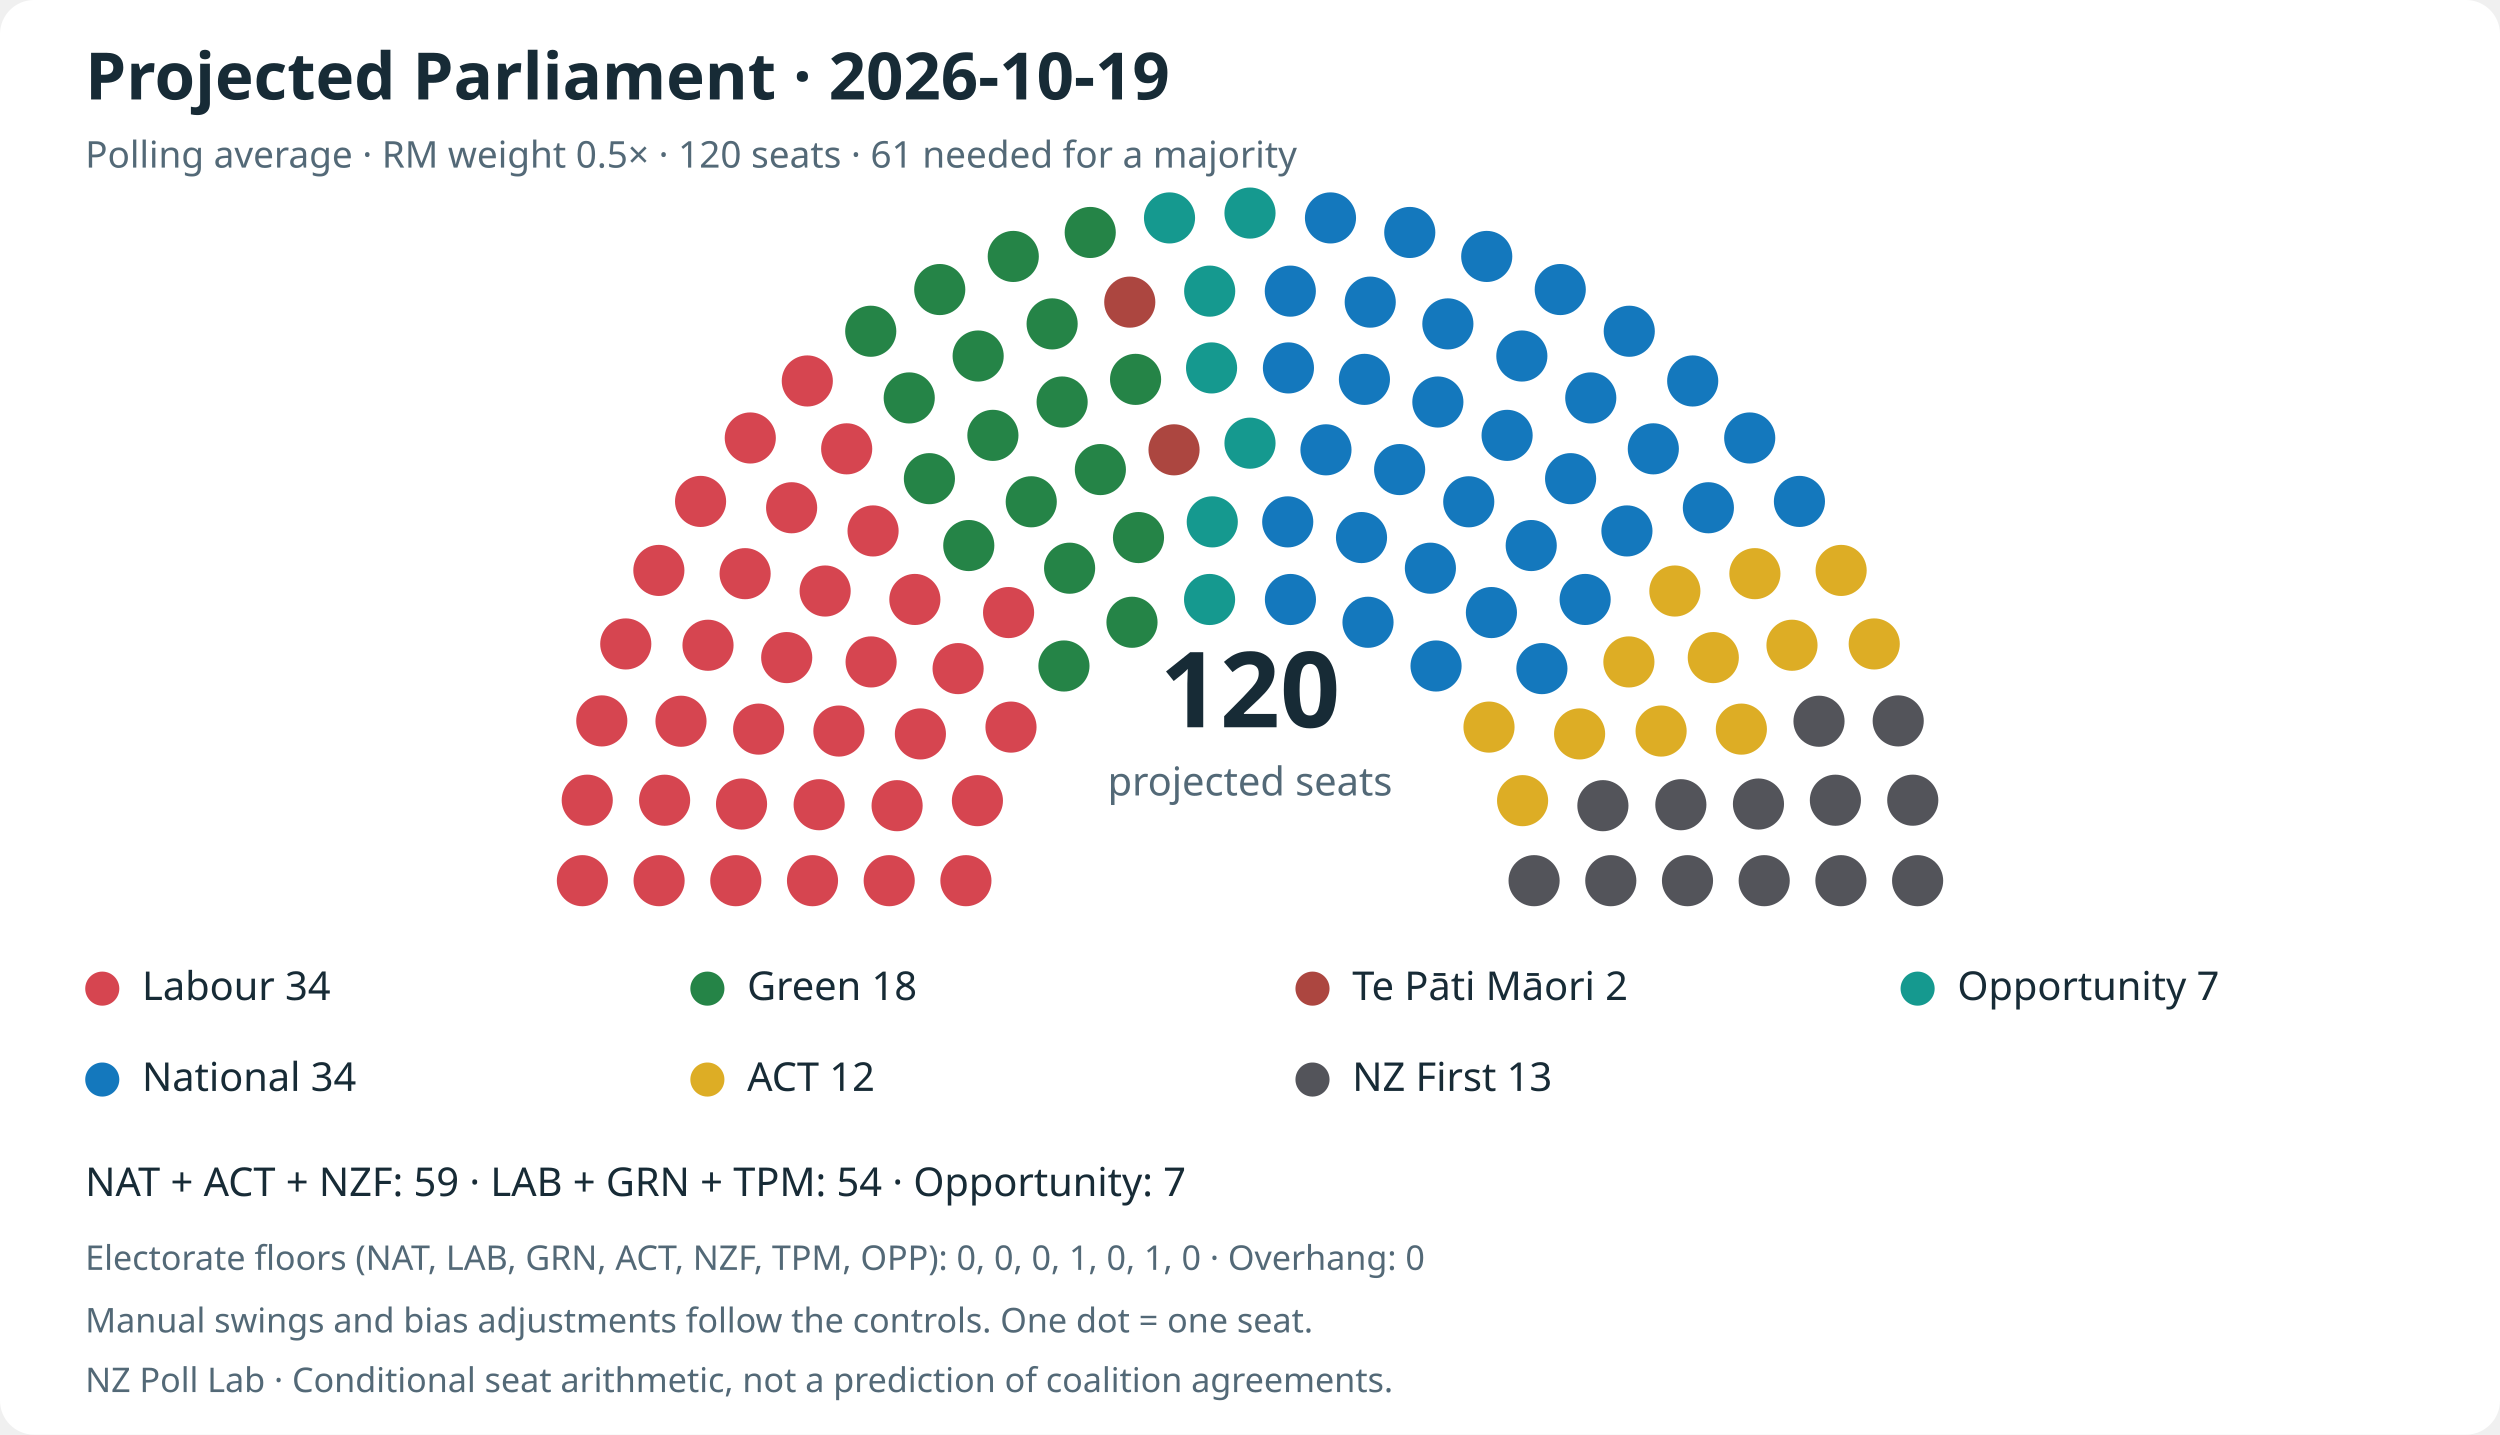
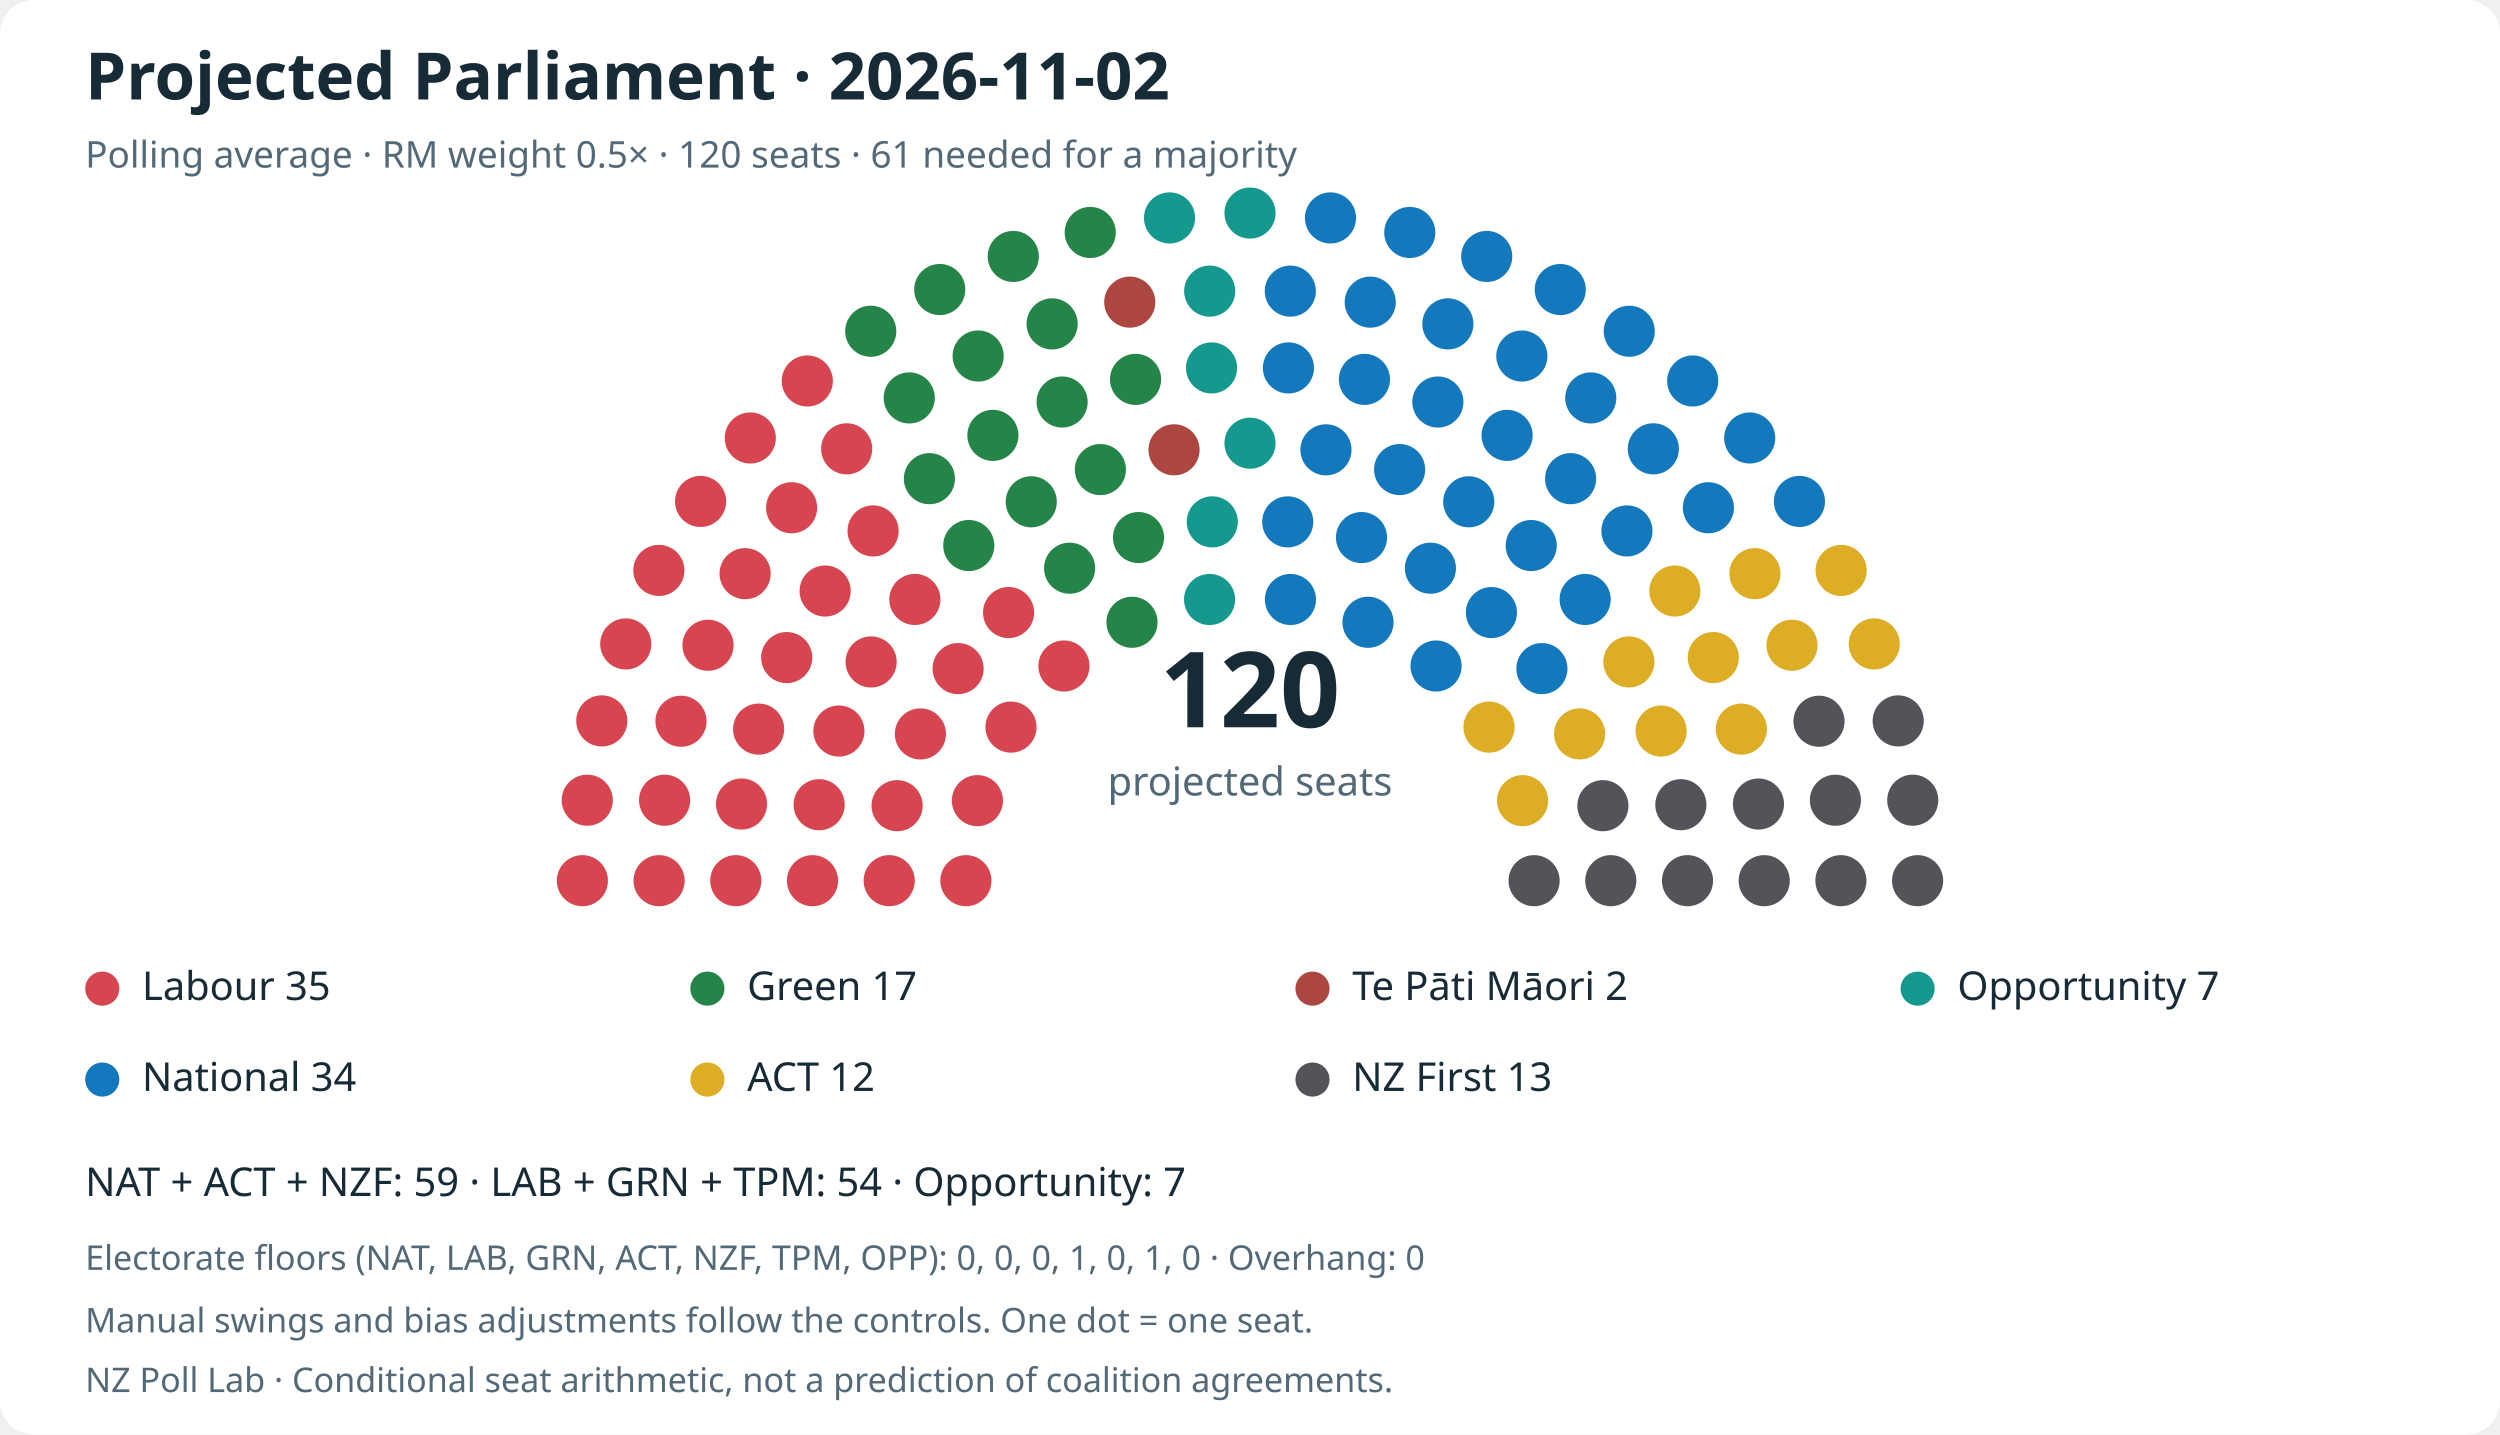
<svg xmlns="http://www.w3.org/2000/svg" viewBox="0 0 880 505" class="chart" role="img" aria-label="120 seat Parliament projection">
  <rect width="880" height="505" rx="12" fill="#ffffff" />
-   <text x="30" y="35" font-family="system-ui,sans-serif" font-size="23" font-weight="700" fill="#172b36">Projected Parliament · 2026-10-19</text>
+   <text x="30" y="35" font-family="system-ui,sans-serif" font-size="23" font-weight="700" fill="#172b36">Projected Parliament · 2026-11-02</text>
  <text x="30" y="59" font-family="system-ui,sans-serif" font-size="13" fill="#536977">Polling average · RM weight 0.5× · 120 seats · 61 needed for a majority</text>
  <circle cx="205.00" cy="310.00" r="9" fill="#d64550" />
  <circle cx="340.00" cy="310.00" r="9" fill="#d64550" />
  <circle cx="313.00" cy="310.00" r="9" fill="#d64550" />
  <circle cx="286.00" cy="310.00" r="9" fill="#d64550" />
  <circle cx="259.00" cy="310.00" r="9" fill="#d64550" />
  <circle cx="232.00" cy="310.00" r="9" fill="#d64550" />
  <circle cx="206.71" cy="281.67" r="9" fill="#d64550" />
  <circle cx="233.94" cy="281.68" r="9" fill="#d64550" />
  <circle cx="261.02" cy="283.02" r="9" fill="#d64550" />
  <circle cx="288.34" cy="283.26" r="9" fill="#d64550" />
  <circle cx="315.78" cy="283.60" r="9" fill="#d64550" />
  <circle cx="211.83" cy="253.76" r="9" fill="#d64550" />
  <circle cx="239.71" cy="253.88" r="9" fill="#d64550" />
  <circle cx="344.05" cy="281.83" r="9" fill="#d64550" />
  <circle cx="267.04" cy="256.65" r="9" fill="#d64550" />
  <circle cx="295.29" cy="257.33" r="9" fill="#d64550" />
  <circle cx="220.27" cy="226.67" r="9" fill="#d64550" />
  <circle cx="249.22" cy="227.13" r="9" fill="#d64550" />
  <circle cx="323.98" cy="258.34" r="9" fill="#d64550" />
  <circle cx="276.92" cy="231.47" r="9" fill="#d64550" />
  <circle cx="231.92" cy="200.79" r="9" fill="#d64550" />
  <circle cx="306.63" cy="233.00" r="9" fill="#d64550" />
  <circle cx="262.28" cy="201.93" r="9" fill="#d64550" />
  <circle cx="355.87" cy="255.94" r="9" fill="#d64550" />
  <circle cx="290.45" cy="208.04" r="9" fill="#d64550" />
  <circle cx="246.60" cy="176.50" r="9" fill="#d64550" />
  <circle cx="337.25" cy="235.35" r="9" fill="#d64550" />
  <circle cx="278.65" cy="178.73" r="9" fill="#d64550" />
  <circle cx="322.03" cy="211.01" r="9" fill="#d64550" />
  <circle cx="264.10" cy="154.17" r="9" fill="#d64550" />
  <circle cx="307.32" cy="186.89" r="9" fill="#d64550" />
  <circle cx="298.03" cy="157.99" r="9" fill="#d64550" />
  <circle cx="355.02" cy="215.62" r="9" fill="#d64550" />
  <circle cx="284.17" cy="134.10" r="9" fill="#d64550" />
-   <circle cx="374.51" cy="234.43" r="9" fill="#258447" />
+   <circle cx="374.51" cy="234.43" r="9" fill="#d64550" />
  <circle cx="341.01" cy="192.03" r="9" fill="#258447" />
  <circle cx="327.15" cy="168.49" r="9" fill="#258447" />
  <circle cx="320.05" cy="140.07" r="9" fill="#258447" />
  <circle cx="306.50" cy="116.60" r="9" fill="#258447" />
  <circle cx="349.50" cy="153.25" r="9" fill="#258447" />
  <circle cx="363.00" cy="176.63" r="9" fill="#258447" />
  <circle cx="376.50" cy="200.01" r="9" fill="#258447" />
  <circle cx="330.79" cy="101.92" r="9" fill="#258447" />
  <circle cx="344.31" cy="125.32" r="9" fill="#258447" />
  <circle cx="398.46" cy="219.04" r="9" fill="#258447" />
  <circle cx="373.87" cy="141.51" r="9" fill="#258447" />
  <circle cx="356.67" cy="90.27" r="9" fill="#258447" />
  <circle cx="387.33" cy="165.29" r="9" fill="#258447" />
  <circle cx="370.35" cy="114.01" r="9" fill="#258447" />
  <circle cx="400.75" cy="189.22" r="9" fill="#258447" />
  <circle cx="383.76" cy="81.83" r="9" fill="#258447" />
  <circle cx="399.72" cy="133.54" r="9" fill="#258447" />
  <circle cx="397.68" cy="106.35" r="9" fill="#ac4640" />
  <circle cx="413.26" cy="158.34" r="9" fill="#ac4640" />
  <circle cx="425.77" cy="211.02" r="9" fill="#15998f" />
  <circle cx="411.67" cy="76.71" r="9" fill="#15998f" />
  <circle cx="426.72" cy="183.70" r="9" fill="#15998f" />
  <circle cx="426.47" cy="129.51" r="9" fill="#15998f" />
  <circle cx="425.81" cy="102.48" r="9" fill="#15998f" />
  <circle cx="440.00" cy="156.00" r="9" fill="#15998f" />
  <circle cx="440.00" cy="75.00" r="9" fill="#15998f" />
  <circle cx="454.19" cy="102.48" r="9" fill="#1478bd" />
  <circle cx="453.53" cy="129.51" r="9" fill="#1478bd" />
  <circle cx="453.28" cy="183.70" r="9" fill="#1478bd" />
  <circle cx="468.33" cy="76.71" r="9" fill="#1478bd" />
  <circle cx="454.23" cy="211.02" r="9" fill="#1478bd" />
  <circle cx="466.74" cy="158.34" r="9" fill="#1478bd" />
  <circle cx="482.32" cy="106.35" r="9" fill="#1478bd" />
  <circle cx="480.28" cy="133.54" r="9" fill="#1478bd" />
  <circle cx="496.24" cy="81.83" r="9" fill="#1478bd" />
  <circle cx="479.25" cy="189.22" r="9" fill="#1478bd" />
  <circle cx="509.65" cy="114.01" r="9" fill="#1478bd" />
  <circle cx="492.67" cy="165.29" r="9" fill="#1478bd" />
  <circle cx="523.33" cy="90.27" r="9" fill="#1478bd" />
  <circle cx="506.13" cy="141.51" r="9" fill="#1478bd" />
  <circle cx="481.54" cy="219.04" r="9" fill="#1478bd" />
  <circle cx="535.69" cy="125.32" r="9" fill="#1478bd" />
  <circle cx="549.21" cy="101.92" r="9" fill="#1478bd" />
  <circle cx="530.50" cy="153.25" r="9" fill="#1478bd" />
  <circle cx="517.00" cy="176.63" r="9" fill="#1478bd" />
  <circle cx="503.50" cy="200.01" r="9" fill="#1478bd" />
  <circle cx="573.50" cy="116.60" r="9" fill="#1478bd" />
  <circle cx="559.95" cy="140.07" r="9" fill="#1478bd" />
  <circle cx="552.85" cy="168.49" r="9" fill="#1478bd" />
  <circle cx="538.99" cy="192.03" r="9" fill="#1478bd" />
  <circle cx="505.49" cy="234.43" r="9" fill="#1478bd" />
  <circle cx="595.83" cy="134.10" r="9" fill="#1478bd" />
  <circle cx="524.98" cy="215.62" r="9" fill="#1478bd" />
  <circle cx="581.97" cy="157.99" r="9" fill="#1478bd" />
  <circle cx="572.68" cy="186.89" r="9" fill="#1478bd" />
  <circle cx="615.90" cy="154.17" r="9" fill="#1478bd" />
  <circle cx="557.97" cy="211.01" r="9" fill="#1478bd" />
  <circle cx="601.35" cy="178.73" r="9" fill="#1478bd" />
  <circle cx="542.75" cy="235.35" r="9" fill="#1478bd" />
  <circle cx="633.40" cy="176.50" r="9" fill="#1478bd" />
  <circle cx="589.55" cy="208.04" r="9" fill="#ddad25" />
  <circle cx="524.13" cy="255.94" r="9" fill="#ddad25" />
  <circle cx="617.72" cy="201.93" r="9" fill="#ddad25" />
  <circle cx="573.37" cy="233.00" r="9" fill="#ddad25" />
  <circle cx="648.08" cy="200.79" r="9" fill="#ddad25" />
  <circle cx="603.08" cy="231.47" r="9" fill="#ddad25" />
  <circle cx="556.02" cy="258.34" r="9" fill="#ddad25" />
  <circle cx="630.78" cy="227.13" r="9" fill="#ddad25" />
  <circle cx="659.73" cy="226.67" r="9" fill="#ddad25" />
  <circle cx="584.71" cy="257.33" r="9" fill="#ddad25" />
  <circle cx="612.96" cy="256.65" r="9" fill="#ddad25" />
  <circle cx="535.95" cy="281.83" r="9" fill="#ddad25" />
  <circle cx="640.29" cy="253.88" r="9" fill="#53545a" />
  <circle cx="668.17" cy="253.76" r="9" fill="#53545a" />
  <circle cx="564.22" cy="283.60" r="9" fill="#53545a" />
  <circle cx="591.66" cy="283.26" r="9" fill="#53545a" />
  <circle cx="618.98" cy="283.02" r="9" fill="#53545a" />
  <circle cx="646.06" cy="281.68" r="9" fill="#53545a" />
  <circle cx="673.29" cy="281.67" r="9" fill="#53545a" />
  <circle cx="540.00" cy="310.00" r="9" fill="#53545a" />
  <circle cx="567.00" cy="310.00" r="9" fill="#53545a" />
  <circle cx="594.00" cy="310.00" r="9" fill="#53545a" />
  <circle cx="621.00" cy="310.00" r="9" fill="#53545a" />
  <circle cx="648.00" cy="310.00" r="9" fill="#53545a" />
  <circle cx="675.00" cy="310.00" r="9" fill="#53545a" />
  <text x="440" y="256" text-anchor="middle" font-family="system-ui,sans-serif" font-size="37" font-weight="700" fill="#172b36">120</text>
  <text x="440" y="280" text-anchor="middle" font-family="system-ui,sans-serif" font-size="14" fill="#536977">projected seats</text>
  <circle cx="36" cy="348" r="6" fill="#d64550" />
-   <text x="50" y="352" font-family="system-ui,sans-serif" font-size="14" fill="#172b36">Labour 34</text>
+   <text x="50" y="352" font-family="system-ui,sans-serif" font-size="14" fill="#172b36">Labour 35</text>
  <circle cx="249" cy="348" r="6" fill="#258447" />
-   <text x="263" y="352" font-family="system-ui,sans-serif" font-size="14" fill="#172b36">Green 18</text>
+   <text x="263" y="352" font-family="system-ui,sans-serif" font-size="14" fill="#172b36">Green 17</text>
  <circle cx="462" cy="348" r="6" fill="#ac4640" />
  <text x="476" y="352" font-family="system-ui,sans-serif" font-size="14" fill="#172b36">Te Pāti Māori 2</text>
  <circle cx="675" cy="348" r="6" fill="#15998f" />
  <text x="689" y="352" font-family="system-ui,sans-serif" font-size="14" fill="#172b36">Opportunity 7</text>
  <circle cx="36" cy="380" r="6" fill="#1478bd" />
  <text x="50" y="384" font-family="system-ui,sans-serif" font-size="14" fill="#172b36">National 34</text>
  <circle cx="249" cy="380" r="6" fill="#ddad25" />
  <text x="263" y="384" font-family="system-ui,sans-serif" font-size="14" fill="#172b36">ACT 12</text>
  <circle cx="462" cy="380" r="6" fill="#53545a" />
  <text x="476" y="384" font-family="system-ui,sans-serif" font-size="14" fill="#172b36">NZ First 13</text>
  <text x="30" y="421" font-family="system-ui,sans-serif" font-size="14" fill="#172b36">NAT + ACT + NZF: 59 · LAB + GRN + TPM: 54 · Opportunity: 7</text>
  <text x="30" y="447" font-family="system-ui,sans-serif" font-size="12" fill="#536977">Electorate floors (NAT, LAB, GRN, ACT, NZF, TPM, OPP): 0, 0, 0, 1, 0, 1, 0 · Overhang: 0</text>
  <text x="30" y="469" font-family="system-ui,sans-serif" font-size="12" fill="#536977">Manual swings and bias adjustments follow the controls. One dot = one seat.</text>
  <text x="30" y="490" font-family="system-ui,sans-serif" font-size="12" fill="#536977">NZ Poll Lab · Conditional seat arithmetic, not a prediction of coalition agreements.</text>
</svg>
